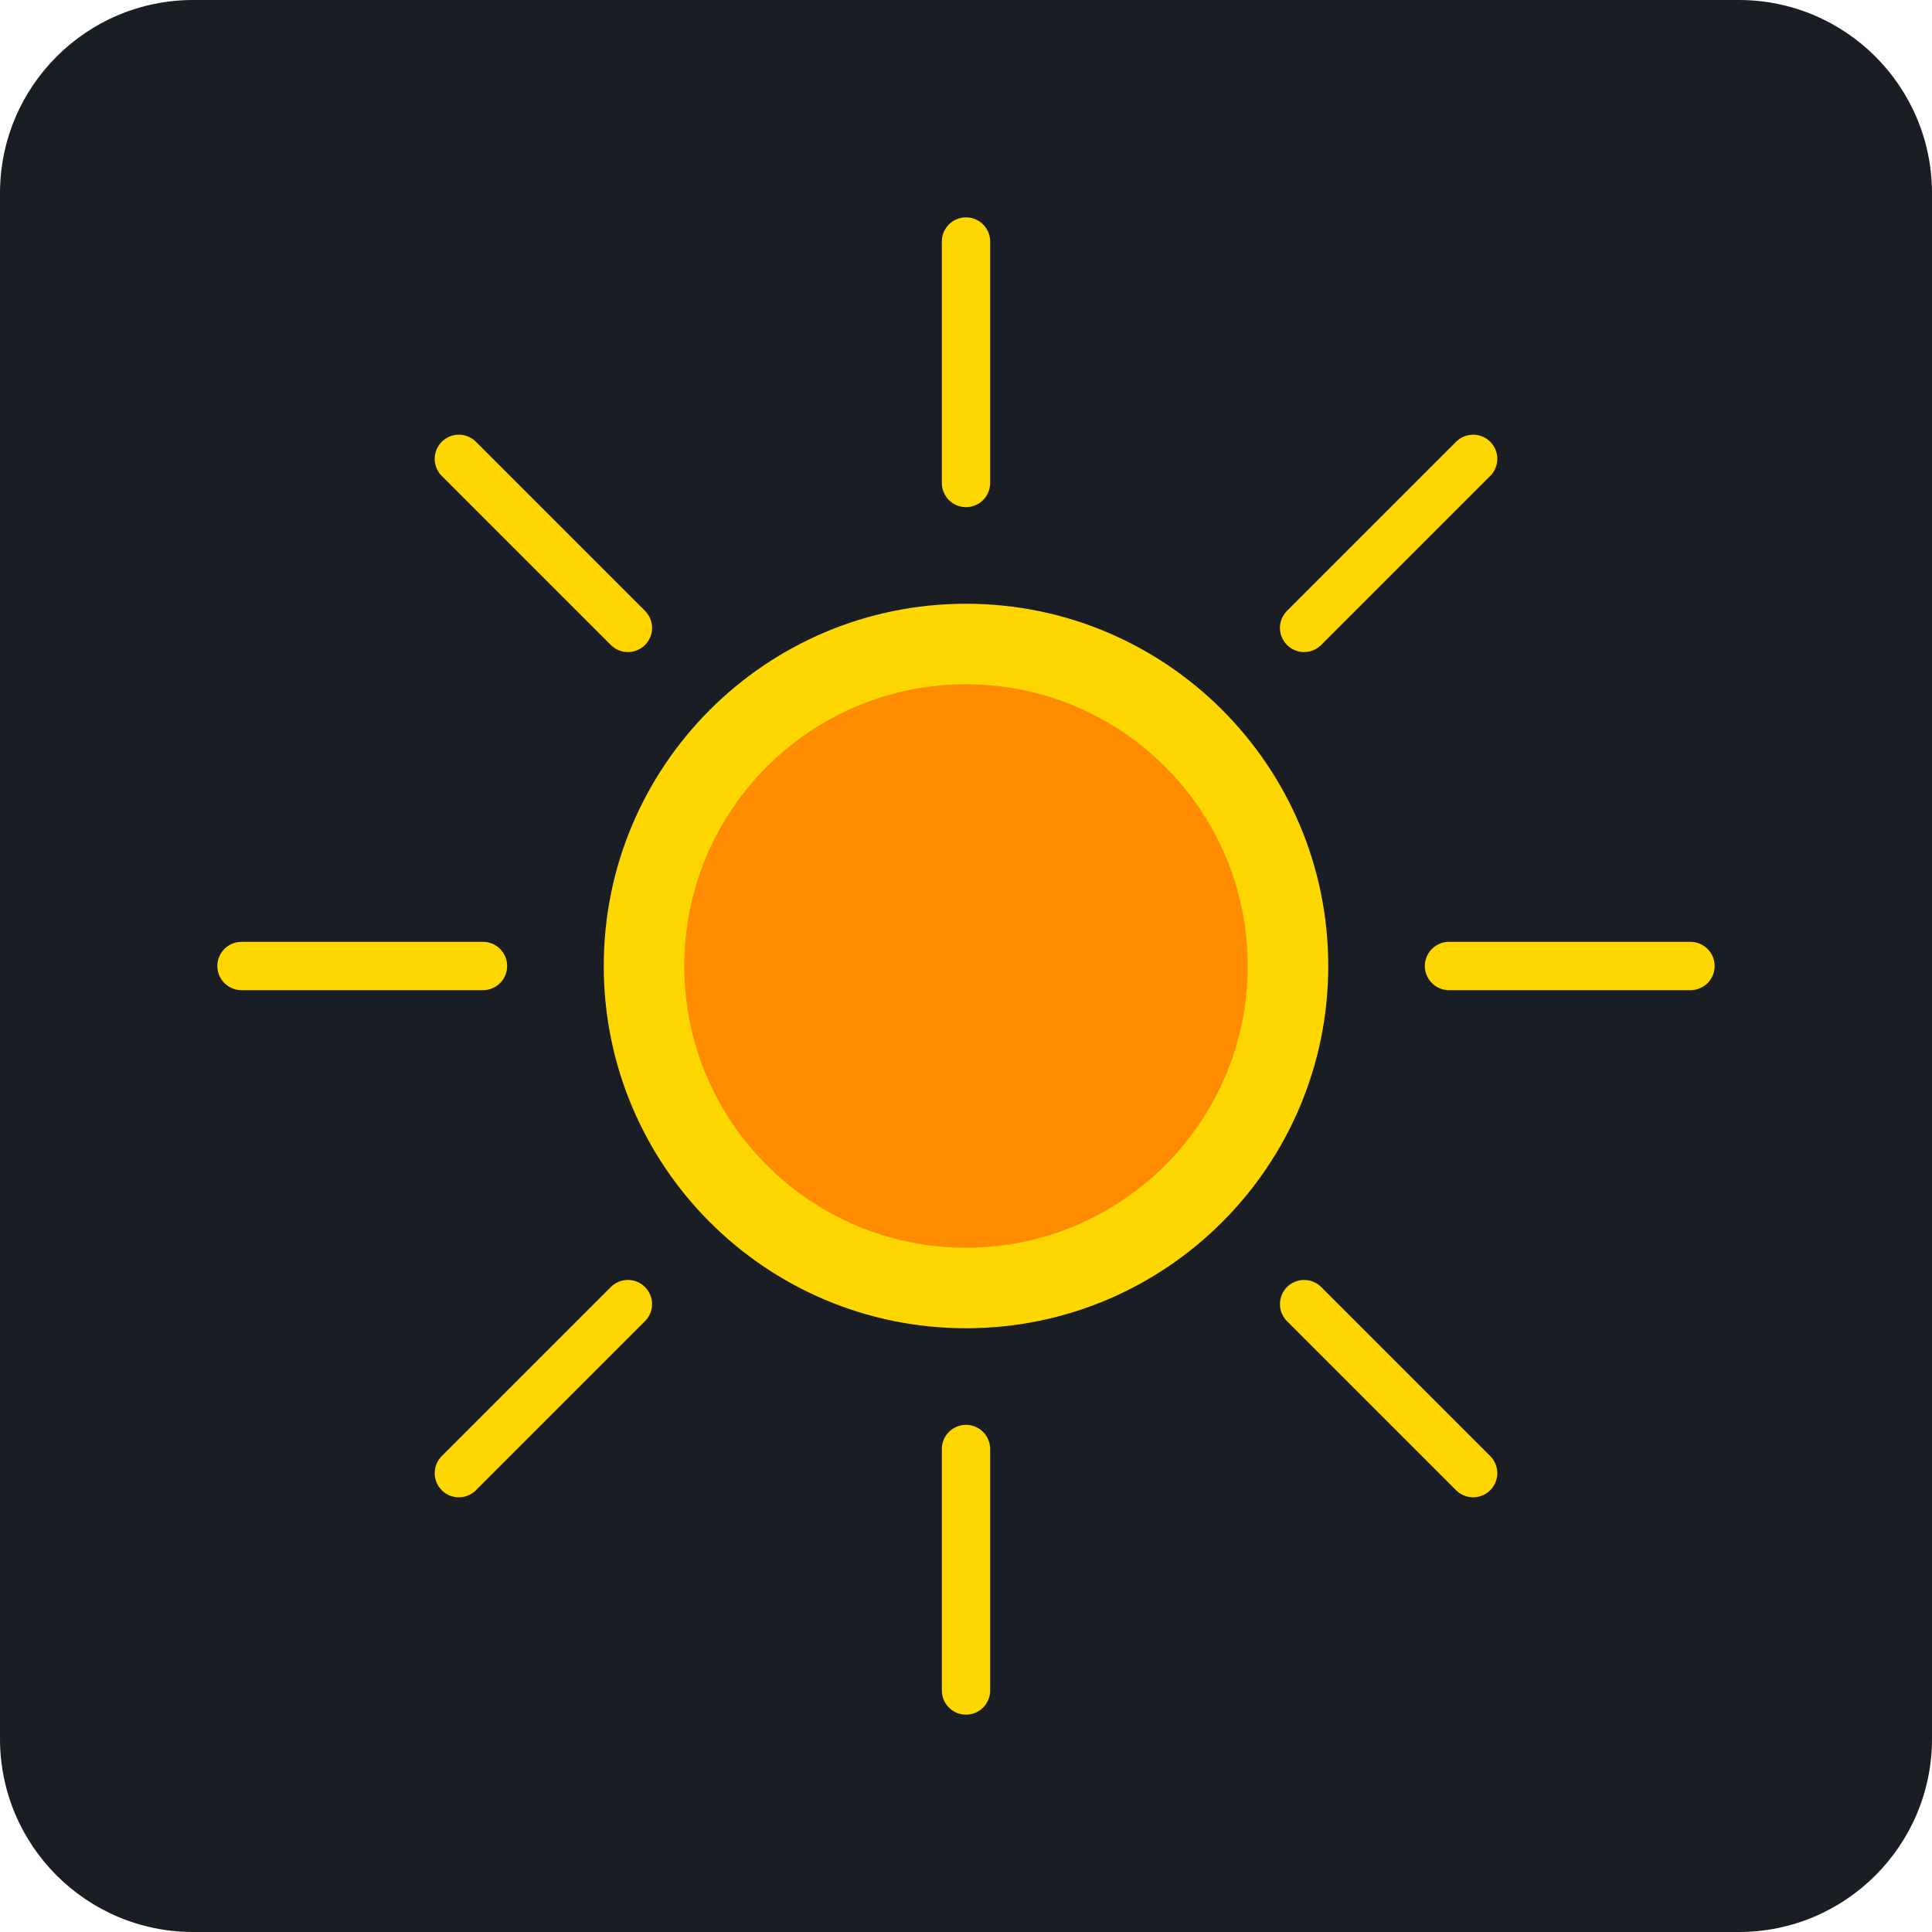
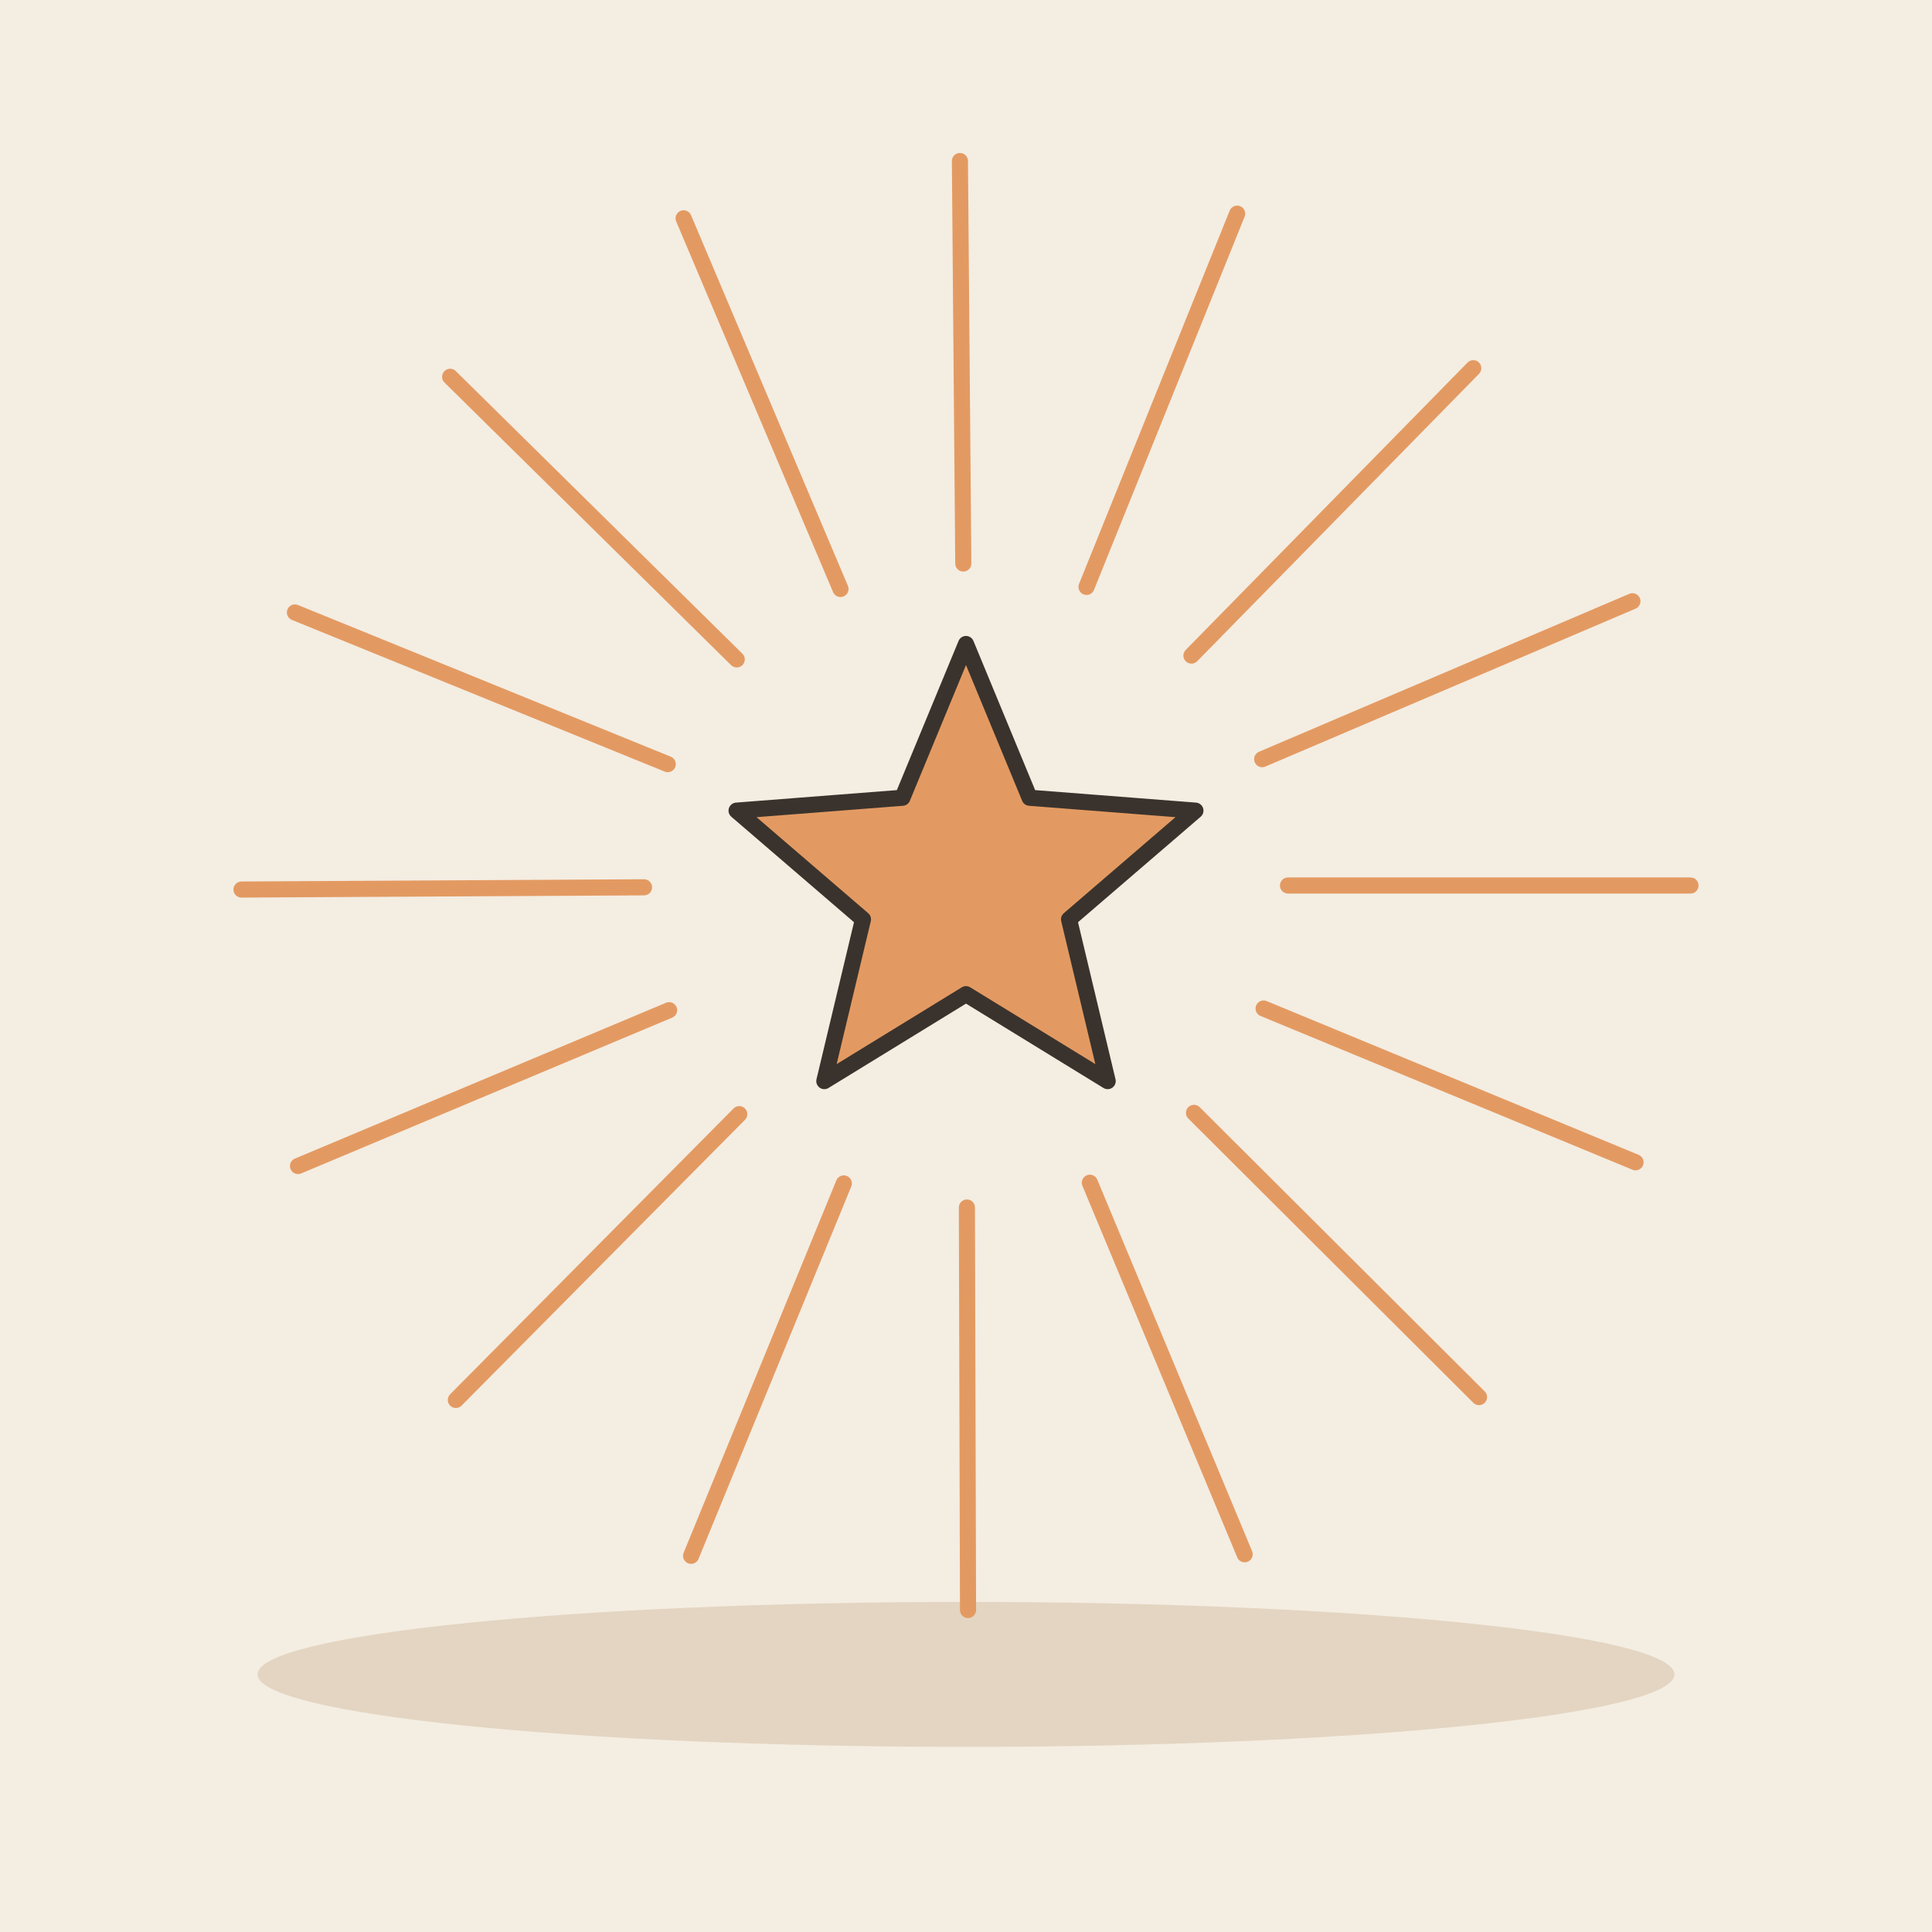
- <svg xmlns="http://www.w3.org/2000/svg" viewBox="0 0 240 240">
-   <rect width="240" height="240" rx="24" fill="#1A1D24" />
-   <circle cx="120" cy="120" r="45" fill="#FFD700" />
-   <path d="M120 60 L120 30 M120 180 L120 210 M60 120 L30 120 M180 120 L210 120 M162 78 L183 57 M78 162 L57 183 M162 162 L183 183 M78 78 L57 57" stroke="#FFD700" stroke-width="6" stroke-linecap="round" />
-   <path d="M120 120 L120 120" fill="none" />
-   <circle cx="120" cy="120" r="35" fill="#FF8C00" />
-   <path d="M120 120 L120 120" fill="none" />
-   <path d="M120 120 L120 120" fill="none" />
-   <path d="M120 120 L120 120" fill="none" />
-   <path d="M120 120 L120 120" fill="none" />
+ <svg xmlns="http://www.w3.org/2000/svg" viewBox="0 0 240 240" data-style="editorial">
+   <rect width="240" height="240" fill="#F4EDE2" />
+   <ellipse cx="120" cy="208" rx="88" ry="9" fill="#E3D5C1" />
+   <path d="M120.0 80.0L127.9 99.1L148.5 100.7L132.8 114.2L137.6 134.3L120.0 123.5L102.4 134.3L107.2 114.2L91.5 100.7L112.1 99.1Z" fill="#E39A62" stroke="#3A332D" stroke-width="2" stroke-linecap="round" stroke-linejoin="round" />
+   <path d="M160 110L210 110" stroke="#E39A62" stroke-width="2" stroke-linecap="round" fill="none" />
+   <path d="M156.966 125.281L203.173 144.383" stroke="#E39A62" stroke-width="2" stroke-linecap="round" fill="none" />
+   <path d="M148.324 138.245L183.729 173.551" stroke="#E39A62" stroke-width="2" stroke-linecap="round" fill="none" />
+   <path d="M135.385 146.923L154.616 193.077" stroke="#E39A62" stroke-width="2" stroke-linecap="round" fill="none" />
+   <path d="M120.112 150L120.252 200" stroke="#E39A62" stroke-width="2" stroke-linecap="round" fill="none" />
+   <path d="M104.822 147.008L85.849 193.269" stroke="#E39A62" stroke-width="2" stroke-linecap="round" fill="none" />
+   <path d="M91.835 138.403L56.628 173.906" stroke="#E39A62" stroke-width="2" stroke-linecap="round" fill="none" />
+   <path d="M83.12 125.488L37.02 144.848" stroke="#E39A62" stroke-width="2" stroke-linecap="round" fill="none" />
+   <path d="M80.001 110.224L30.001 110.503" stroke="#E39A62" stroke-width="2" stroke-linecap="round" fill="none" />
+   <path d="M82.949 94.925L36.636 76.082" stroke="#E39A62" stroke-width="2" stroke-linecap="round" fill="none" />
+   <path d="M91.519 81.914L55.917 46.807" stroke="#E39A62" stroke-width="2" stroke-linecap="round" fill="none" />
+   <path d="M104.409 73.164L84.92 27.118" stroke="#E39A62" stroke-width="2" stroke-linecap="round" fill="none" />
+   <path d="M119.664 70.001L119.245 20.003" stroke="#E39A62" stroke-width="2" stroke-linecap="round" fill="none" />
+   <path d="M134.971 72.907L153.684 26.541" stroke="#E39A62" stroke-width="2" stroke-linecap="round" fill="none" />
+   <path d="M148.006 81.44L183.014 45.741" stroke="#E39A62" stroke-width="2" stroke-linecap="round" fill="none" />
+   <path d="M156.793 94.306L202.783 74.689" stroke="#E39A62" stroke-width="2" stroke-linecap="round" fill="none" />
</svg>
